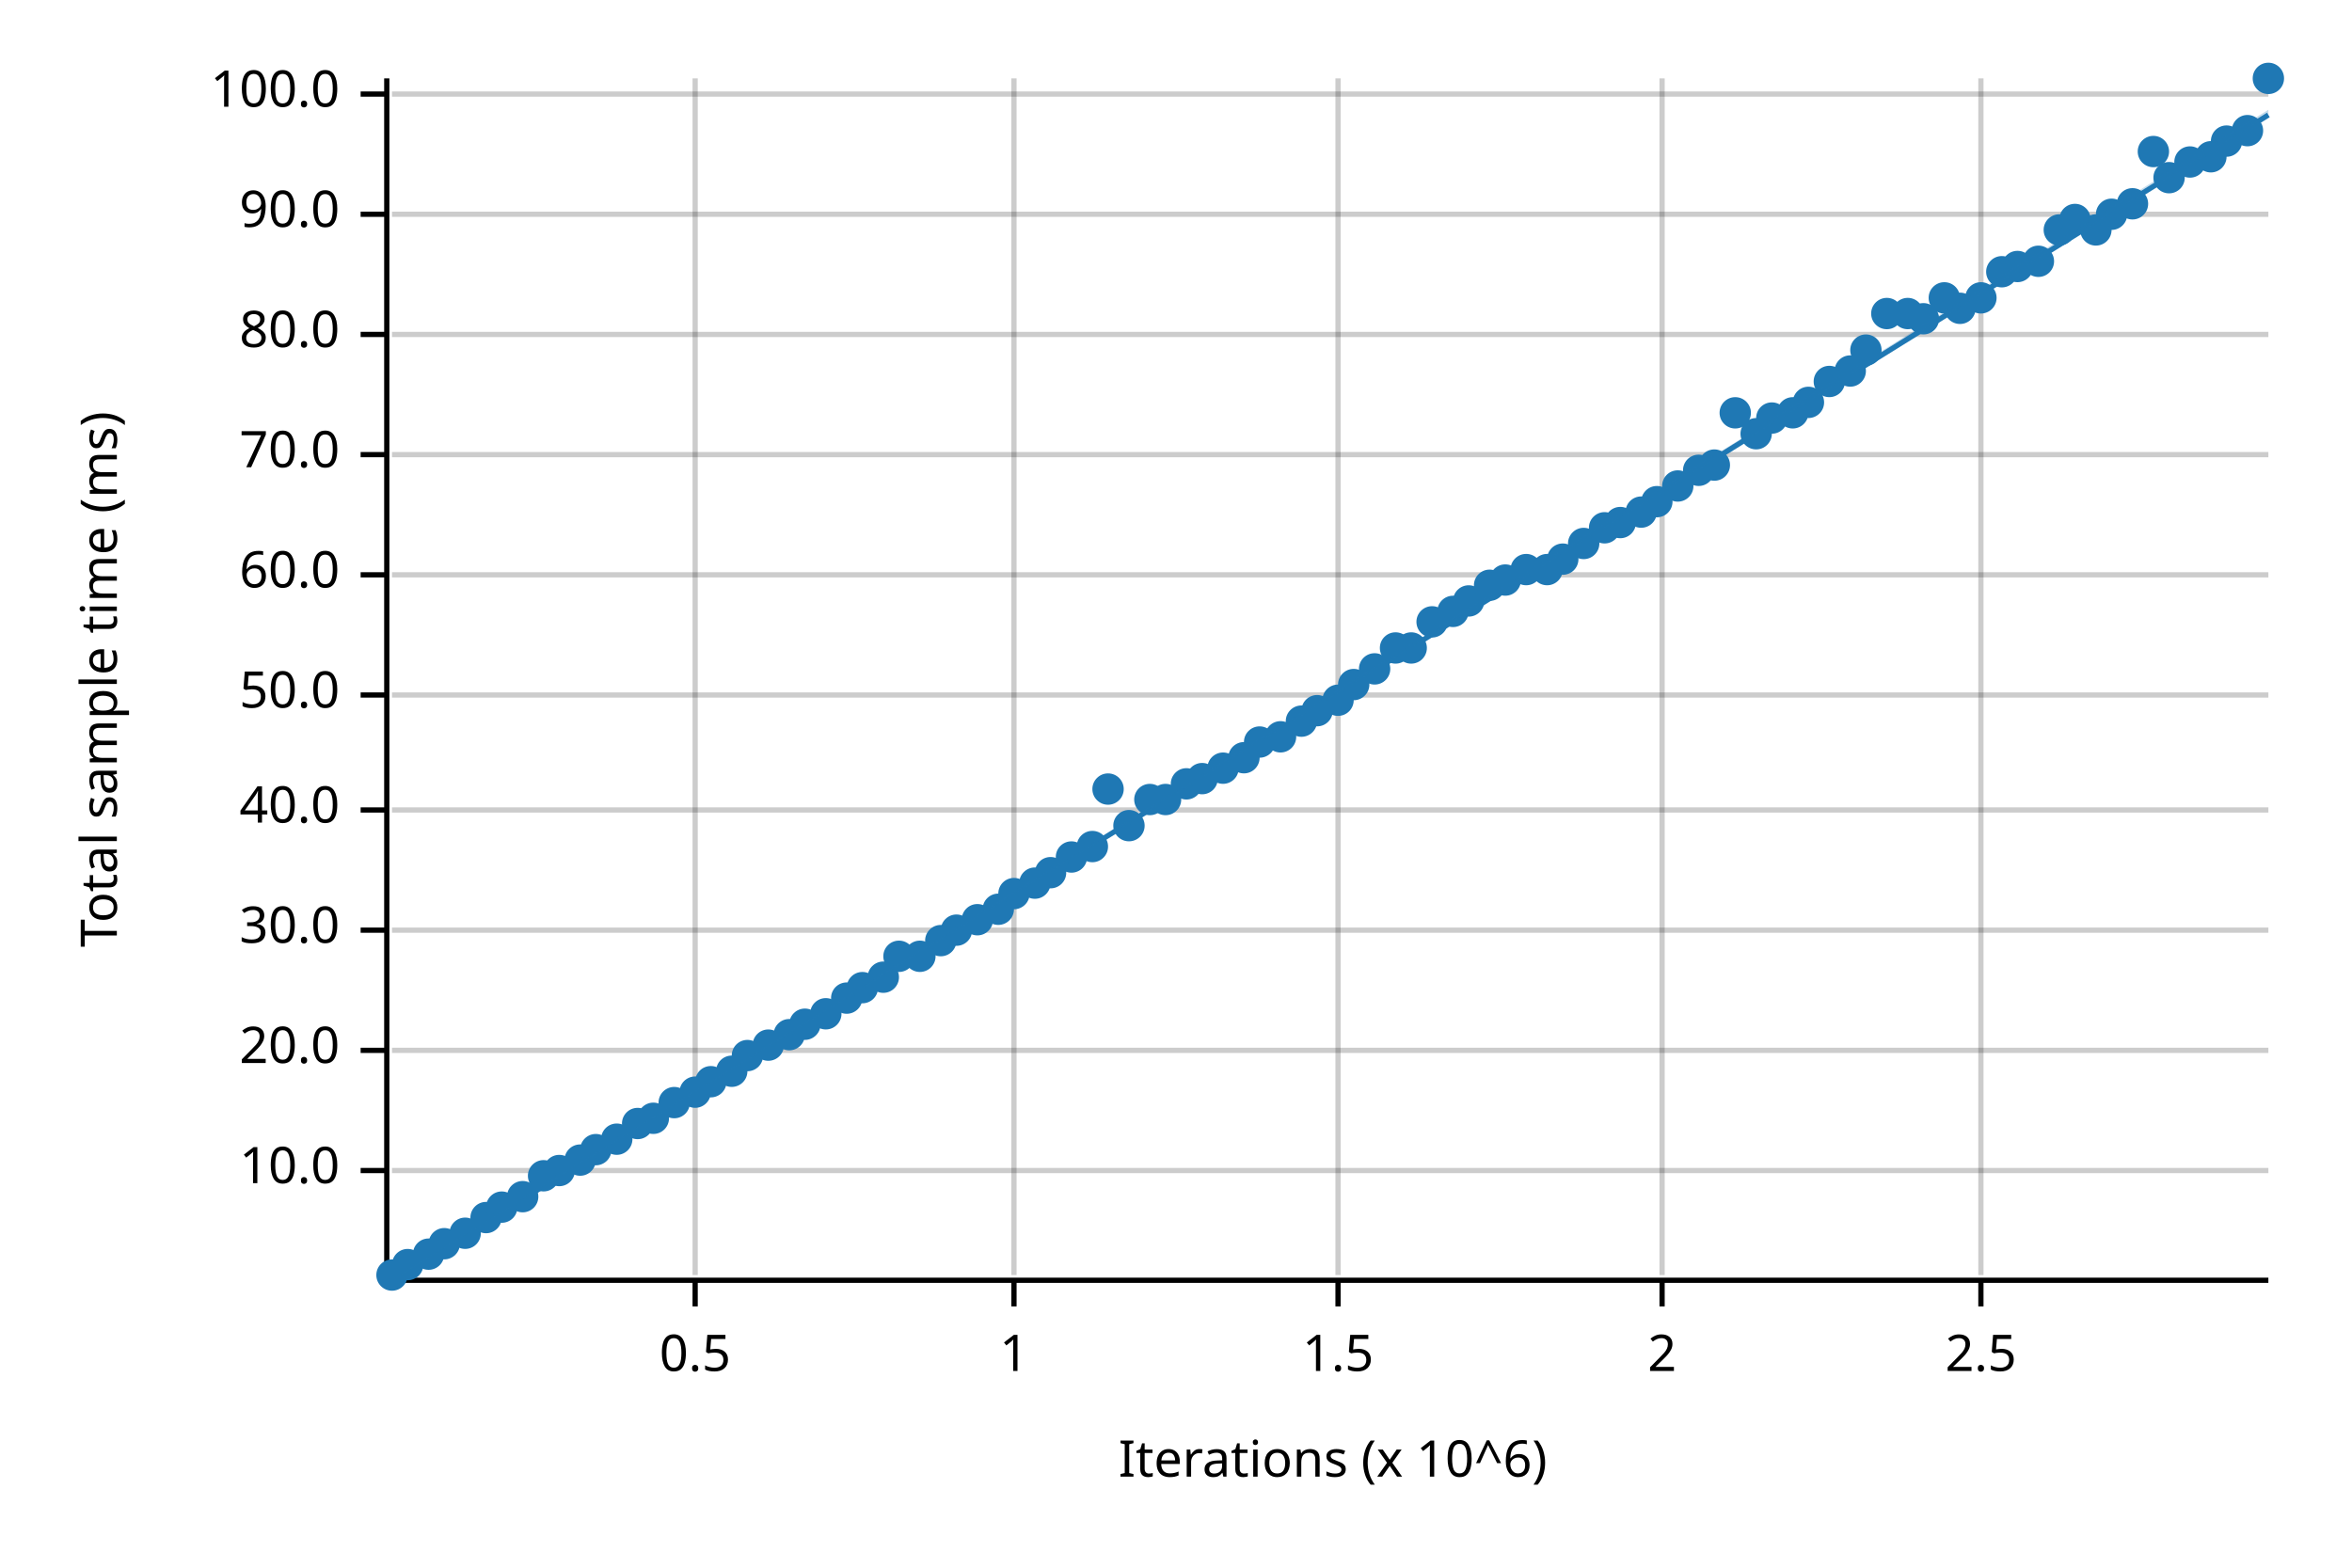
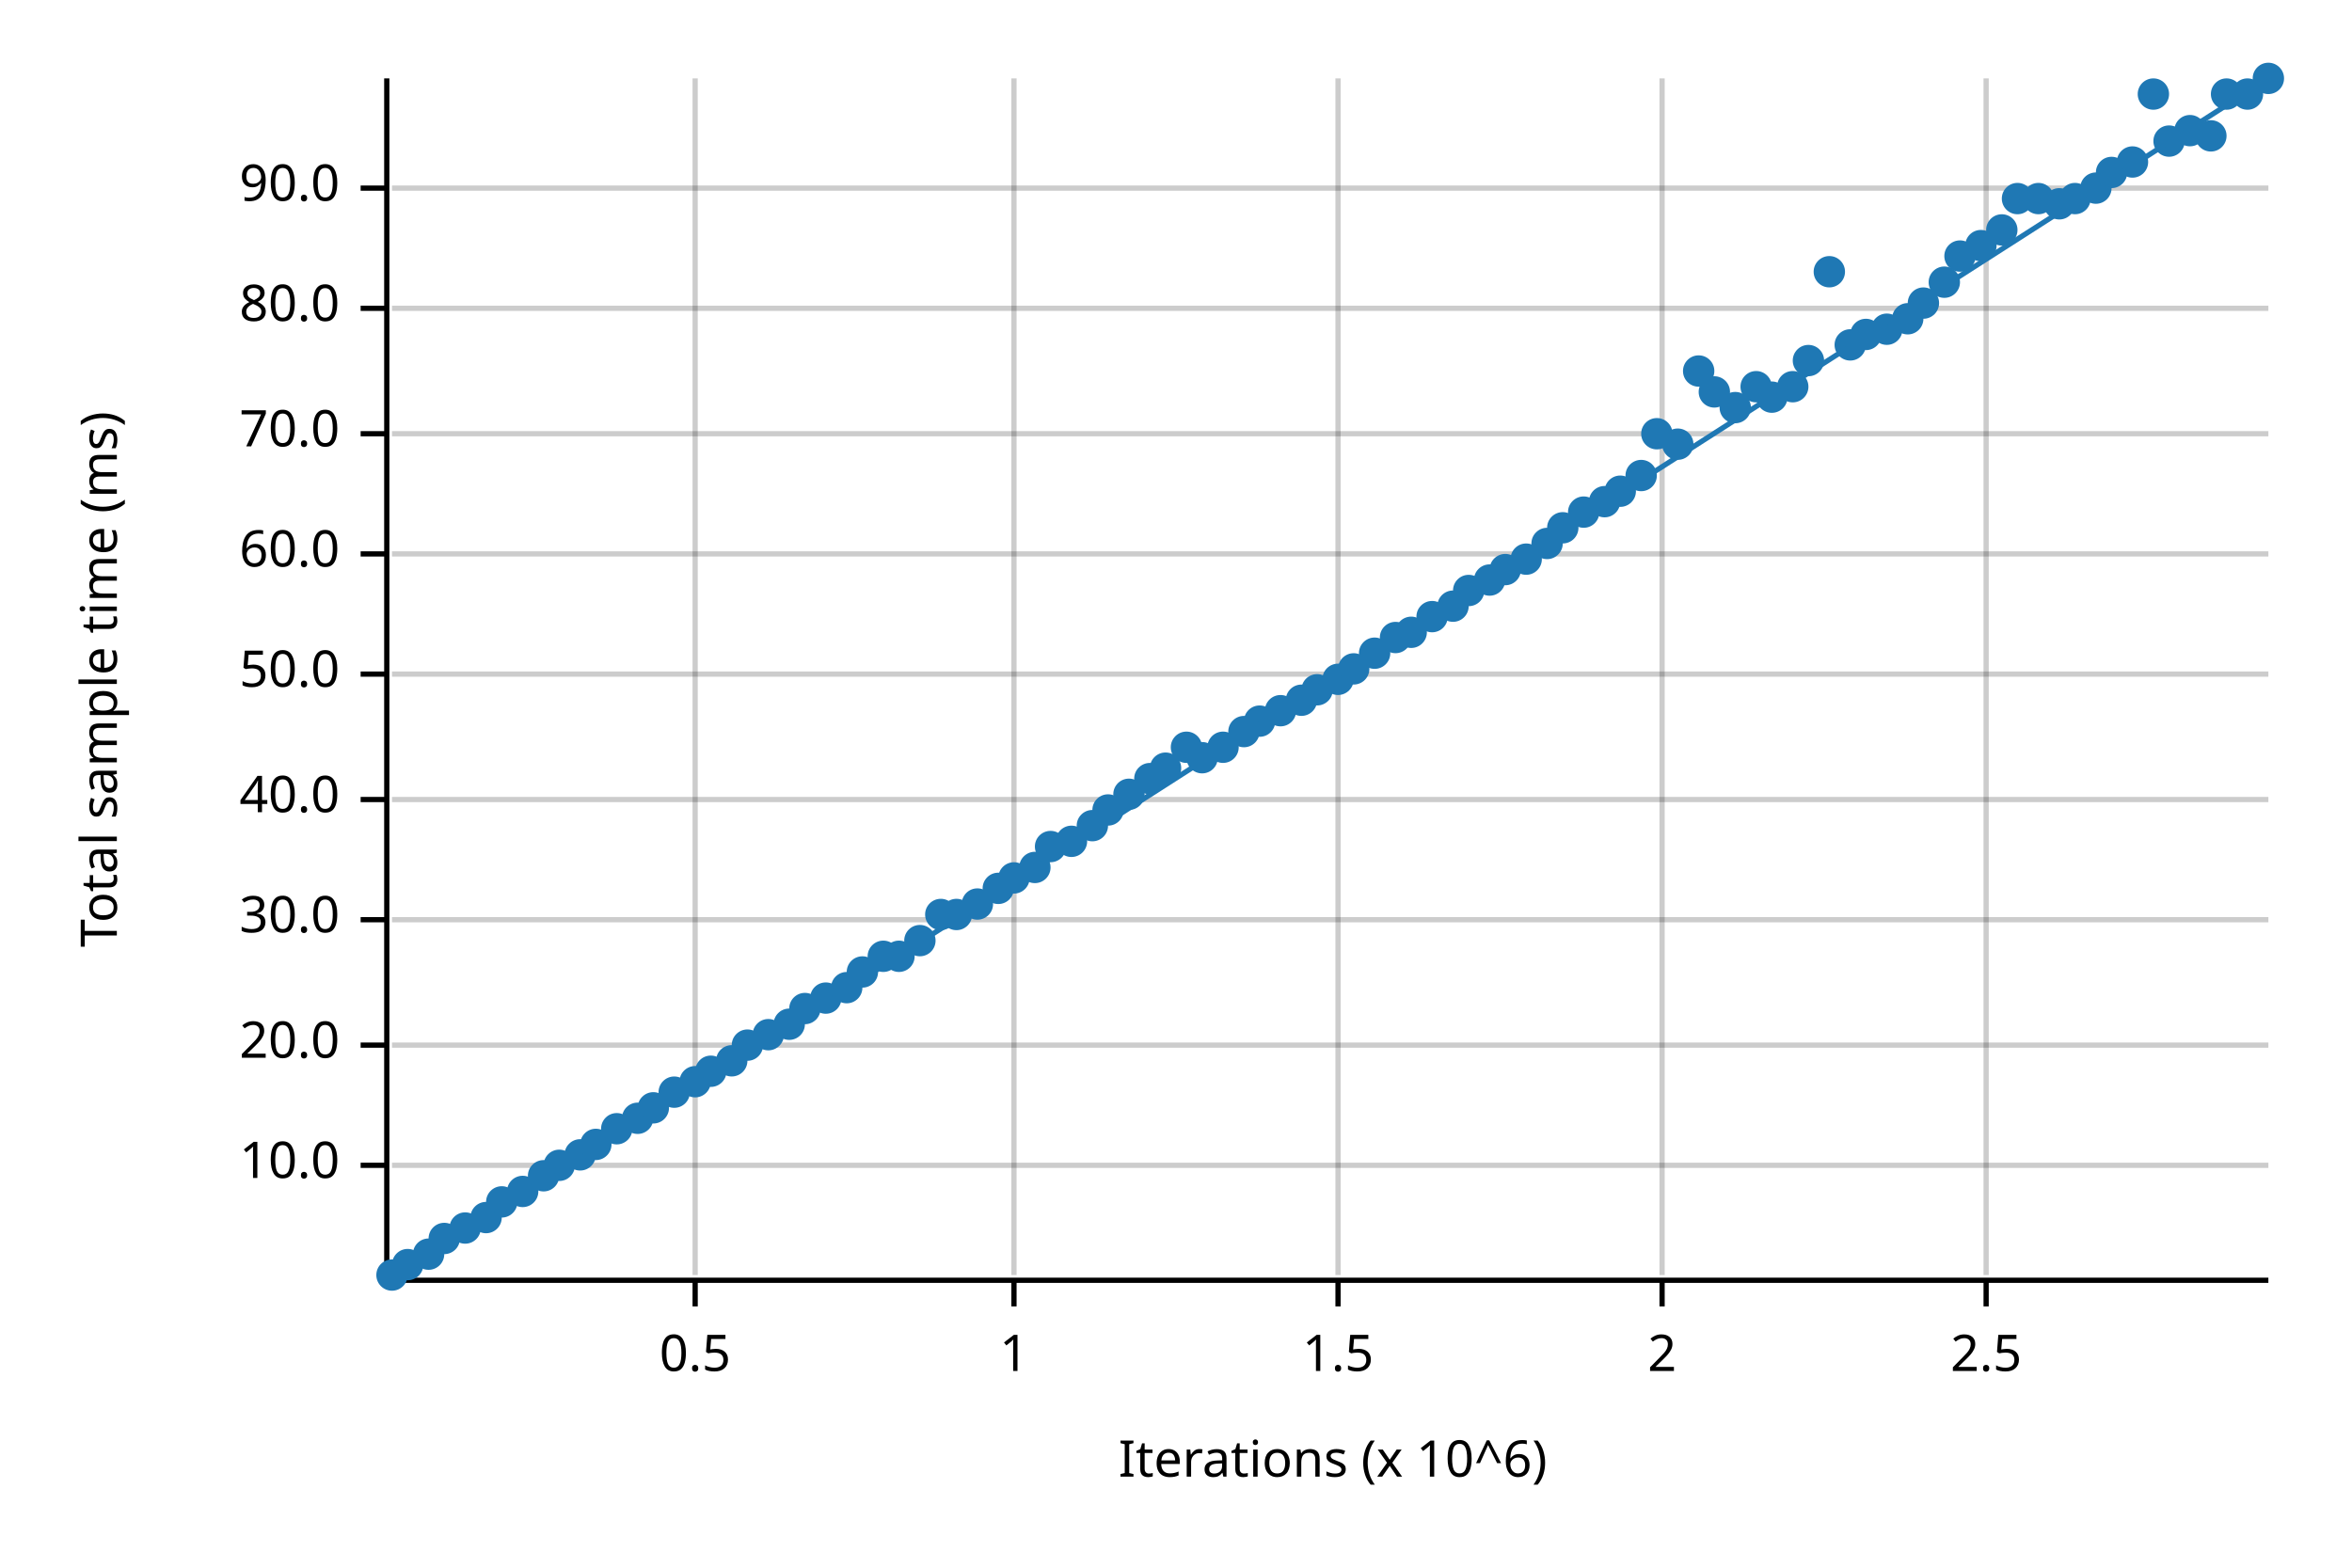
<svg xmlns="http://www.w3.org/2000/svg" width="450" height="300" viewBox="0 0 450 300">
  <text x="15" y="130" dy="0.76em" text-anchor="middle" font-family="sans-serif" font-size="9.677" opacity="1" fill="#000000" transform="rotate(270, 15, 130)">
Total sample time (ms)
</text>
  <text x="255" y="285" dy="-0.5ex" text-anchor="middle" font-family="sans-serif" font-size="9.677" opacity="1" fill="#000000">
Iterations (x 10^6)
</text>
  <line opacity="0.2" stroke="#000000" stroke-width="1" x1="133" y1="244" x2="133" y2="15" />
  <line opacity="0.2" stroke="#000000" stroke-width="1" x1="194" y1="244" x2="194" y2="15" />
  <line opacity="0.2" stroke="#000000" stroke-width="1" x1="256" y1="244" x2="256" y2="15" />
  <line opacity="0.2" stroke="#000000" stroke-width="1" x1="318" y1="244" x2="318" y2="15" />
-   <line opacity="0.2" stroke="#000000" stroke-width="1" x1="379" y1="244" x2="379" y2="15" />
-   <line opacity="0.2" stroke="#000000" stroke-width="1" x1="75" y1="224" x2="434" y2="224" />
-   <line opacity="0.2" stroke="#000000" stroke-width="1" x1="75" y1="201" x2="434" y2="201" />
-   <line opacity="0.2" stroke="#000000" stroke-width="1" x1="75" y1="178" x2="434" y2="178" />
-   <line opacity="0.2" stroke="#000000" stroke-width="1" x1="75" y1="155" x2="434" y2="155" />
-   <line opacity="0.2" stroke="#000000" stroke-width="1" x1="75" y1="133" x2="434" y2="133" />
-   <line opacity="0.2" stroke="#000000" stroke-width="1" x1="75" y1="110" x2="434" y2="110" />
-   <line opacity="0.2" stroke="#000000" stroke-width="1" x1="75" y1="87" x2="434" y2="87" />
-   <line opacity="0.2" stroke="#000000" stroke-width="1" x1="75" y1="64" x2="434" y2="64" />
-   <line opacity="0.2" stroke="#000000" stroke-width="1" x1="75" y1="41" x2="434" y2="41" />
-   <line opacity="0.2" stroke="#000000" stroke-width="1" x1="75" y1="18" x2="434" y2="18" />
+   <line opacity="0.2" stroke="#000000" stroke-width="1" x1="380" y1="244" x2="380" y2="15" />
+   <line opacity="0.2" stroke="#000000" stroke-width="1" x1="75" y1="223" x2="434" y2="223" />
+   <line opacity="0.2" stroke="#000000" stroke-width="1" x1="75" y1="200" x2="434" y2="200" />
+   <line opacity="0.2" stroke="#000000" stroke-width="1" x1="75" y1="176" x2="434" y2="176" />
+   <line opacity="0.2" stroke="#000000" stroke-width="1" x1="75" y1="153" x2="434" y2="153" />
+   <line opacity="0.2" stroke="#000000" stroke-width="1" x1="75" y1="129" x2="434" y2="129" />
+   <line opacity="0.2" stroke="#000000" stroke-width="1" x1="75" y1="106" x2="434" y2="106" />
+   <line opacity="0.2" stroke="#000000" stroke-width="1" x1="75" y1="83" x2="434" y2="83" />
+   <line opacity="0.2" stroke="#000000" stroke-width="1" x1="75" y1="59" x2="434" y2="59" />
+   <line opacity="0.2" stroke="#000000" stroke-width="1" x1="75" y1="36" x2="434" y2="36" />
  <polyline fill="none" opacity="1" stroke="#000000" stroke-width="1" points="74,15 74,244 " />
-   <text x="65" y="224" dy="0.5ex" text-anchor="end" font-family="sans-serif" font-size="9.677" opacity="1" fill="#000000">
+   <text x="65" y="223" dy="0.5ex" text-anchor="end" font-family="sans-serif" font-size="9.677" opacity="1" fill="#000000">
10.0
</text>
-   <polyline fill="none" opacity="1" stroke="#000000" stroke-width="1" points="69,224 74,224 " />
-   <text x="65" y="201" dy="0.5ex" text-anchor="end" font-family="sans-serif" font-size="9.677" opacity="1" fill="#000000">
+   <polyline fill="none" opacity="1" stroke="#000000" stroke-width="1" points="69,223 74,223 " />
+   <text x="65" y="200" dy="0.5ex" text-anchor="end" font-family="sans-serif" font-size="9.677" opacity="1" fill="#000000">
20.0
</text>
-   <polyline fill="none" opacity="1" stroke="#000000" stroke-width="1" points="69,201 74,201 " />
-   <text x="65" y="178" dy="0.5ex" text-anchor="end" font-family="sans-serif" font-size="9.677" opacity="1" fill="#000000">
+   <polyline fill="none" opacity="1" stroke="#000000" stroke-width="1" points="69,200 74,200 " />
+   <text x="65" y="176" dy="0.5ex" text-anchor="end" font-family="sans-serif" font-size="9.677" opacity="1" fill="#000000">
30.0
</text>
-   <polyline fill="none" opacity="1" stroke="#000000" stroke-width="1" points="69,178 74,178 " />
-   <text x="65" y="155" dy="0.5ex" text-anchor="end" font-family="sans-serif" font-size="9.677" opacity="1" fill="#000000">
+   <polyline fill="none" opacity="1" stroke="#000000" stroke-width="1" points="69,176 74,176 " />
+   <text x="65" y="153" dy="0.5ex" text-anchor="end" font-family="sans-serif" font-size="9.677" opacity="1" fill="#000000">
40.0
</text>
-   <polyline fill="none" opacity="1" stroke="#000000" stroke-width="1" points="69,155 74,155 " />
-   <text x="65" y="133" dy="0.5ex" text-anchor="end" font-family="sans-serif" font-size="9.677" opacity="1" fill="#000000">
+   <polyline fill="none" opacity="1" stroke="#000000" stroke-width="1" points="69,153 74,153 " />
+   <text x="65" y="129" dy="0.5ex" text-anchor="end" font-family="sans-serif" font-size="9.677" opacity="1" fill="#000000">
50.0
</text>
-   <polyline fill="none" opacity="1" stroke="#000000" stroke-width="1" points="69,133 74,133 " />
-   <text x="65" y="110" dy="0.5ex" text-anchor="end" font-family="sans-serif" font-size="9.677" opacity="1" fill="#000000">
+   <polyline fill="none" opacity="1" stroke="#000000" stroke-width="1" points="69,129 74,129 " />
+   <text x="65" y="106" dy="0.5ex" text-anchor="end" font-family="sans-serif" font-size="9.677" opacity="1" fill="#000000">
60.0
</text>
-   <polyline fill="none" opacity="1" stroke="#000000" stroke-width="1" points="69,110 74,110 " />
-   <text x="65" y="87" dy="0.5ex" text-anchor="end" font-family="sans-serif" font-size="9.677" opacity="1" fill="#000000">
+   <polyline fill="none" opacity="1" stroke="#000000" stroke-width="1" points="69,106 74,106 " />
+   <text x="65" y="83" dy="0.5ex" text-anchor="end" font-family="sans-serif" font-size="9.677" opacity="1" fill="#000000">
70.0
</text>
-   <polyline fill="none" opacity="1" stroke="#000000" stroke-width="1" points="69,87 74,87 " />
-   <text x="65" y="64" dy="0.5ex" text-anchor="end" font-family="sans-serif" font-size="9.677" opacity="1" fill="#000000">
+   <polyline fill="none" opacity="1" stroke="#000000" stroke-width="1" points="69,83 74,83 " />
+   <text x="65" y="59" dy="0.5ex" text-anchor="end" font-family="sans-serif" font-size="9.677" opacity="1" fill="#000000">
80.0
</text>
-   <polyline fill="none" opacity="1" stroke="#000000" stroke-width="1" points="69,64 74,64 " />
-   <text x="65" y="41" dy="0.5ex" text-anchor="end" font-family="sans-serif" font-size="9.677" opacity="1" fill="#000000">
+   <polyline fill="none" opacity="1" stroke="#000000" stroke-width="1" points="69,59 74,59 " />
+   <text x="65" y="36" dy="0.5ex" text-anchor="end" font-family="sans-serif" font-size="9.677" opacity="1" fill="#000000">
90.0
</text>
-   <polyline fill="none" opacity="1" stroke="#000000" stroke-width="1" points="69,41 74,41 " />
-   <text x="65" y="18" dy="0.5ex" text-anchor="end" font-family="sans-serif" font-size="9.677" opacity="1" fill="#000000">
- 100.0
- </text>
-   <polyline fill="none" opacity="1" stroke="#000000" stroke-width="1" points="69,18 74,18 " />
+   <polyline fill="none" opacity="1" stroke="#000000" stroke-width="1" points="69,36 74,36 " />
  <polyline fill="none" opacity="1" stroke="#000000" stroke-width="1" points="75,245 434,245 " />
  <text x="133" y="255" dy="0.76em" text-anchor="middle" font-family="sans-serif" font-size="9.677" opacity="1" fill="#000000">
0.5
</text>
  <polyline fill="none" opacity="1" stroke="#000000" stroke-width="1" points="133,245 133,250 " />
  <text x="194" y="255" dy="0.76em" text-anchor="middle" font-family="sans-serif" font-size="9.677" opacity="1" fill="#000000">
1
</text>
  <polyline fill="none" opacity="1" stroke="#000000" stroke-width="1" points="194,245 194,250 " />
  <text x="256" y="255" dy="0.76em" text-anchor="middle" font-family="sans-serif" font-size="9.677" opacity="1" fill="#000000">
1.5
</text>
  <polyline fill="none" opacity="1" stroke="#000000" stroke-width="1" points="256,245 256,250 " />
  <text x="318" y="255" dy="0.76em" text-anchor="middle" font-family="sans-serif" font-size="9.677" opacity="1" fill="#000000">
2
</text>
  <polyline fill="none" opacity="1" stroke="#000000" stroke-width="1" points="318,245 318,250 " />
-   <text x="379" y="255" dy="0.76em" text-anchor="middle" font-family="sans-serif" font-size="9.677" opacity="1" fill="#000000">
+   <text x="380" y="255" dy="0.76em" text-anchor="middle" font-family="sans-serif" font-size="9.677" opacity="1" fill="#000000">
2.5
</text>
-   <polyline fill="none" opacity="1" stroke="#000000" stroke-width="1" points="379,245 379,250 " />
+   <polyline fill="none" opacity="1" stroke="#000000" stroke-width="1" points="380,245 380,250 " />
  <circle cx="75" cy="244" r="3" opacity="1" fill="#1F78B4" stroke="none" stroke-width="1" />
  <circle cx="78" cy="242" r="3" opacity="1" fill="#1F78B4" stroke="none" stroke-width="1" />
  <circle cx="82" cy="240" r="3" opacity="1" fill="#1F78B4" stroke="none" stroke-width="1" />
-   <circle cx="85" cy="238" r="3" opacity="1" fill="#1F78B4" stroke="none" stroke-width="1" />
-   <circle cx="89" cy="236" r="3" opacity="1" fill="#1F78B4" stroke="none" stroke-width="1" />
+   <circle cx="85" cy="237" r="3" opacity="1" fill="#1F78B4" stroke="none" stroke-width="1" />
+   <circle cx="89" cy="235" r="3" opacity="1" fill="#1F78B4" stroke="none" stroke-width="1" />
  <circle cx="93" cy="233" r="3" opacity="1" fill="#1F78B4" stroke="none" stroke-width="1" />
-   <circle cx="96" cy="231" r="3" opacity="1" fill="#1F78B4" stroke="none" stroke-width="1" />
-   <circle cx="100" cy="229" r="3" opacity="1" fill="#1F78B4" stroke="none" stroke-width="1" />
+   <circle cx="96" cy="230" r="3" opacity="1" fill="#1F78B4" stroke="none" stroke-width="1" />
+   <circle cx="100" cy="228" r="3" opacity="1" fill="#1F78B4" stroke="none" stroke-width="1" />
  <circle cx="104" cy="225" r="3" opacity="1" fill="#1F78B4" stroke="none" stroke-width="1" />
-   <circle cx="107" cy="224" r="3" opacity="1" fill="#1F78B4" stroke="none" stroke-width="1" />
-   <circle cx="111" cy="222" r="3" opacity="1" fill="#1F78B4" stroke="none" stroke-width="1" />
-   <circle cx="114" cy="220" r="3" opacity="1" fill="#1F78B4" stroke="none" stroke-width="1" />
-   <circle cx="118" cy="218" r="3" opacity="1" fill="#1F78B4" stroke="none" stroke-width="1" />
-   <circle cx="122" cy="215" r="3" opacity="1" fill="#1F78B4" stroke="none" stroke-width="1" />
-   <circle cx="125" cy="214" r="3" opacity="1" fill="#1F78B4" stroke="none" stroke-width="1" />
-   <circle cx="129" cy="211" r="3" opacity="1" fill="#1F78B4" stroke="none" stroke-width="1" />
-   <circle cx="133" cy="209" r="3" opacity="1" fill="#1F78B4" stroke="none" stroke-width="1" />
-   <circle cx="136" cy="207" r="3" opacity="1" fill="#1F78B4" stroke="none" stroke-width="1" />
-   <circle cx="140" cy="205" r="3" opacity="1" fill="#1F78B4" stroke="none" stroke-width="1" />
-   <circle cx="143" cy="202" r="3" opacity="1" fill="#1F78B4" stroke="none" stroke-width="1" />
-   <circle cx="147" cy="200" r="3" opacity="1" fill="#1F78B4" stroke="none" stroke-width="1" />
-   <circle cx="151" cy="198" r="3" opacity="1" fill="#1F78B4" stroke="none" stroke-width="1" />
-   <circle cx="154" cy="196" r="3" opacity="1" fill="#1F78B4" stroke="none" stroke-width="1" />
-   <circle cx="158" cy="194" r="3" opacity="1" fill="#1F78B4" stroke="none" stroke-width="1" />
-   <circle cx="162" cy="191" r="3" opacity="1" fill="#1F78B4" stroke="none" stroke-width="1" />
-   <circle cx="165" cy="189" r="3" opacity="1" fill="#1F78B4" stroke="none" stroke-width="1" />
-   <circle cx="169" cy="187" r="3" opacity="1" fill="#1F78B4" stroke="none" stroke-width="1" />
+   <circle cx="107" cy="223" r="3" opacity="1" fill="#1F78B4" stroke="none" stroke-width="1" />
+   <circle cx="111" cy="221" r="3" opacity="1" fill="#1F78B4" stroke="none" stroke-width="1" />
+   <circle cx="114" cy="219" r="3" opacity="1" fill="#1F78B4" stroke="none" stroke-width="1" />
+   <circle cx="118" cy="216" r="3" opacity="1" fill="#1F78B4" stroke="none" stroke-width="1" />
+   <circle cx="122" cy="214" r="3" opacity="1" fill="#1F78B4" stroke="none" stroke-width="1" />
+   <circle cx="125" cy="212" r="3" opacity="1" fill="#1F78B4" stroke="none" stroke-width="1" />
+   <circle cx="129" cy="209" r="3" opacity="1" fill="#1F78B4" stroke="none" stroke-width="1" />
+   <circle cx="133" cy="207" r="3" opacity="1" fill="#1F78B4" stroke="none" stroke-width="1" />
+   <circle cx="136" cy="205" r="3" opacity="1" fill="#1F78B4" stroke="none" stroke-width="1" />
+   <circle cx="140" cy="203" r="3" opacity="1" fill="#1F78B4" stroke="none" stroke-width="1" />
+   <circle cx="143" cy="200" r="3" opacity="1" fill="#1F78B4" stroke="none" stroke-width="1" />
+   <circle cx="147" cy="198" r="3" opacity="1" fill="#1F78B4" stroke="none" stroke-width="1" />
+   <circle cx="151" cy="196" r="3" opacity="1" fill="#1F78B4" stroke="none" stroke-width="1" />
+   <circle cx="154" cy="193" r="3" opacity="1" fill="#1F78B4" stroke="none" stroke-width="1" />
+   <circle cx="158" cy="191" r="3" opacity="1" fill="#1F78B4" stroke="none" stroke-width="1" />
+   <circle cx="162" cy="189" r="3" opacity="1" fill="#1F78B4" stroke="none" stroke-width="1" />
+   <circle cx="165" cy="186" r="3" opacity="1" fill="#1F78B4" stroke="none" stroke-width="1" />
+   <circle cx="169" cy="183" r="3" opacity="1" fill="#1F78B4" stroke="none" stroke-width="1" />
  <circle cx="172" cy="183" r="3" opacity="1" fill="#1F78B4" stroke="none" stroke-width="1" />
-   <circle cx="176" cy="183" r="3" opacity="1" fill="#1F78B4" stroke="none" stroke-width="1" />
-   <circle cx="180" cy="180" r="3" opacity="1" fill="#1F78B4" stroke="none" stroke-width="1" />
-   <circle cx="183" cy="178" r="3" opacity="1" fill="#1F78B4" stroke="none" stroke-width="1" />
-   <circle cx="187" cy="176" r="3" opacity="1" fill="#1F78B4" stroke="none" stroke-width="1" />
-   <circle cx="191" cy="174" r="3" opacity="1" fill="#1F78B4" stroke="none" stroke-width="1" />
-   <circle cx="194" cy="171" r="3" opacity="1" fill="#1F78B4" stroke="none" stroke-width="1" />
-   <circle cx="198" cy="169" r="3" opacity="1" fill="#1F78B4" stroke="none" stroke-width="1" />
-   <circle cx="201" cy="167" r="3" opacity="1" fill="#1F78B4" stroke="none" stroke-width="1" />
-   <circle cx="205" cy="164" r="3" opacity="1" fill="#1F78B4" stroke="none" stroke-width="1" />
-   <circle cx="209" cy="162" r="3" opacity="1" fill="#1F78B4" stroke="none" stroke-width="1" />
-   <circle cx="212" cy="151" r="3" opacity="1" fill="#1F78B4" stroke="none" stroke-width="1" />
-   <circle cx="216" cy="158" r="3" opacity="1" fill="#1F78B4" stroke="none" stroke-width="1" />
-   <circle cx="220" cy="153" r="3" opacity="1" fill="#1F78B4" stroke="none" stroke-width="1" />
-   <circle cx="223" cy="153" r="3" opacity="1" fill="#1F78B4" stroke="none" stroke-width="1" />
-   <circle cx="227" cy="150" r="3" opacity="1" fill="#1F78B4" stroke="none" stroke-width="1" />
-   <circle cx="230" cy="149" r="3" opacity="1" fill="#1F78B4" stroke="none" stroke-width="1" />
-   <circle cx="234" cy="147" r="3" opacity="1" fill="#1F78B4" stroke="none" stroke-width="1" />
-   <circle cx="238" cy="145" r="3" opacity="1" fill="#1F78B4" stroke="none" stroke-width="1" />
-   <circle cx="241" cy="142" r="3" opacity="1" fill="#1F78B4" stroke="none" stroke-width="1" />
-   <circle cx="245" cy="141" r="3" opacity="1" fill="#1F78B4" stroke="none" stroke-width="1" />
-   <circle cx="249" cy="138" r="3" opacity="1" fill="#1F78B4" stroke="none" stroke-width="1" />
-   <circle cx="252" cy="136" r="3" opacity="1" fill="#1F78B4" stroke="none" stroke-width="1" />
-   <circle cx="256" cy="134" r="3" opacity="1" fill="#1F78B4" stroke="none" stroke-width="1" />
-   <circle cx="259" cy="131" r="3" opacity="1" fill="#1F78B4" stroke="none" stroke-width="1" />
-   <circle cx="263" cy="128" r="3" opacity="1" fill="#1F78B4" stroke="none" stroke-width="1" />
-   <circle cx="267" cy="124" r="3" opacity="1" fill="#1F78B4" stroke="none" stroke-width="1" />
-   <circle cx="270" cy="124" r="3" opacity="1" fill="#1F78B4" stroke="none" stroke-width="1" />
-   <circle cx="274" cy="119" r="3" opacity="1" fill="#1F78B4" stroke="none" stroke-width="1" />
-   <circle cx="278" cy="117" r="3" opacity="1" fill="#1F78B4" stroke="none" stroke-width="1" />
-   <circle cx="281" cy="115" r="3" opacity="1" fill="#1F78B4" stroke="none" stroke-width="1" />
-   <circle cx="285" cy="112" r="3" opacity="1" fill="#1F78B4" stroke="none" stroke-width="1" />
-   <circle cx="288" cy="111" r="3" opacity="1" fill="#1F78B4" stroke="none" stroke-width="1" />
-   <circle cx="292" cy="109" r="3" opacity="1" fill="#1F78B4" stroke="none" stroke-width="1" />
-   <circle cx="296" cy="109" r="3" opacity="1" fill="#1F78B4" stroke="none" stroke-width="1" />
-   <circle cx="299" cy="107" r="3" opacity="1" fill="#1F78B4" stroke="none" stroke-width="1" />
-   <circle cx="303" cy="104" r="3" opacity="1" fill="#1F78B4" stroke="none" stroke-width="1" />
-   <circle cx="307" cy="101" r="3" opacity="1" fill="#1F78B4" stroke="none" stroke-width="1" />
-   <circle cx="310" cy="100" r="3" opacity="1" fill="#1F78B4" stroke="none" stroke-width="1" />
-   <circle cx="314" cy="98" r="3" opacity="1" fill="#1F78B4" stroke="none" stroke-width="1" />
-   <circle cx="317" cy="96" r="3" opacity="1" fill="#1F78B4" stroke="none" stroke-width="1" />
-   <circle cx="321" cy="93" r="3" opacity="1" fill="#1F78B4" stroke="none" stroke-width="1" />
-   <circle cx="325" cy="90" r="3" opacity="1" fill="#1F78B4" stroke="none" stroke-width="1" />
-   <circle cx="328" cy="89" r="3" opacity="1" fill="#1F78B4" stroke="none" stroke-width="1" />
-   <circle cx="332" cy="79" r="3" opacity="1" fill="#1F78B4" stroke="none" stroke-width="1" />
-   <circle cx="336" cy="83" r="3" opacity="1" fill="#1F78B4" stroke="none" stroke-width="1" />
-   <circle cx="339" cy="80" r="3" opacity="1" fill="#1F78B4" stroke="none" stroke-width="1" />
-   <circle cx="343" cy="79" r="3" opacity="1" fill="#1F78B4" stroke="none" stroke-width="1" />
-   <circle cx="346" cy="77" r="3" opacity="1" fill="#1F78B4" stroke="none" stroke-width="1" />
-   <circle cx="350" cy="73" r="3" opacity="1" fill="#1F78B4" stroke="none" stroke-width="1" />
-   <circle cx="354" cy="71" r="3" opacity="1" fill="#1F78B4" stroke="none" stroke-width="1" />
-   <circle cx="357" cy="67" r="3" opacity="1" fill="#1F78B4" stroke="none" stroke-width="1" />
-   <circle cx="361" cy="60" r="3" opacity="1" fill="#1F78B4" stroke="none" stroke-width="1" />
-   <circle cx="365" cy="60" r="3" opacity="1" fill="#1F78B4" stroke="none" stroke-width="1" />
-   <circle cx="368" cy="61" r="3" opacity="1" fill="#1F78B4" stroke="none" stroke-width="1" />
-   <circle cx="372" cy="57" r="3" opacity="1" fill="#1F78B4" stroke="none" stroke-width="1" />
-   <circle cx="375" cy="59" r="3" opacity="1" fill="#1F78B4" stroke="none" stroke-width="1" />
-   <circle cx="379" cy="57" r="3" opacity="1" fill="#1F78B4" stroke="none" stroke-width="1" />
-   <circle cx="383" cy="52" r="3" opacity="1" fill="#1F78B4" stroke="none" stroke-width="1" />
-   <circle cx="386" cy="51" r="3" opacity="1" fill="#1F78B4" stroke="none" stroke-width="1" />
-   <circle cx="390" cy="50" r="3" opacity="1" fill="#1F78B4" stroke="none" stroke-width="1" />
-   <circle cx="394" cy="44" r="3" opacity="1" fill="#1F78B4" stroke="none" stroke-width="1" />
-   <circle cx="397" cy="42" r="3" opacity="1" fill="#1F78B4" stroke="none" stroke-width="1" />
-   <circle cx="401" cy="44" r="3" opacity="1" fill="#1F78B4" stroke="none" stroke-width="1" />
-   <circle cx="404" cy="41" r="3" opacity="1" fill="#1F78B4" stroke="none" stroke-width="1" />
-   <circle cx="408" cy="39" r="3" opacity="1" fill="#1F78B4" stroke="none" stroke-width="1" />
-   <circle cx="412" cy="29" r="3" opacity="1" fill="#1F78B4" stroke="none" stroke-width="1" />
-   <circle cx="415" cy="34" r="3" opacity="1" fill="#1F78B4" stroke="none" stroke-width="1" />
-   <circle cx="419" cy="31" r="3" opacity="1" fill="#1F78B4" stroke="none" stroke-width="1" />
-   <circle cx="423" cy="30" r="3" opacity="1" fill="#1F78B4" stroke="none" stroke-width="1" />
-   <circle cx="426" cy="27" r="3" opacity="1" fill="#1F78B4" stroke="none" stroke-width="1" />
-   <circle cx="430" cy="25" r="3" opacity="1" fill="#1F78B4" stroke="none" stroke-width="1" />
+   <circle cx="176" cy="180" r="3" opacity="1" fill="#1F78B4" stroke="none" stroke-width="1" />
+   <circle cx="180" cy="175" r="3" opacity="1" fill="#1F78B4" stroke="none" stroke-width="1" />
+   <circle cx="183" cy="175" r="3" opacity="1" fill="#1F78B4" stroke="none" stroke-width="1" />
+   <circle cx="187" cy="173" r="3" opacity="1" fill="#1F78B4" stroke="none" stroke-width="1" />
+   <circle cx="191" cy="170" r="3" opacity="1" fill="#1F78B4" stroke="none" stroke-width="1" />
+   <circle cx="194" cy="168" r="3" opacity="1" fill="#1F78B4" stroke="none" stroke-width="1" />
+   <circle cx="198" cy="166" r="3" opacity="1" fill="#1F78B4" stroke="none" stroke-width="1" />
+   <circle cx="201" cy="162" r="3" opacity="1" fill="#1F78B4" stroke="none" stroke-width="1" />
+   <circle cx="205" cy="161" r="3" opacity="1" fill="#1F78B4" stroke="none" stroke-width="1" />
+   <circle cx="209" cy="158" r="3" opacity="1" fill="#1F78B4" stroke="none" stroke-width="1" />
+   <circle cx="212" cy="155" r="3" opacity="1" fill="#1F78B4" stroke="none" stroke-width="1" />
+   <circle cx="216" cy="152" r="3" opacity="1" fill="#1F78B4" stroke="none" stroke-width="1" />
+   <circle cx="220" cy="149" r="3" opacity="1" fill="#1F78B4" stroke="none" stroke-width="1" />
+   <circle cx="223" cy="147" r="3" opacity="1" fill="#1F78B4" stroke="none" stroke-width="1" />
+   <circle cx="227" cy="143" r="3" opacity="1" fill="#1F78B4" stroke="none" stroke-width="1" />
+   <circle cx="230" cy="145" r="3" opacity="1" fill="#1F78B4" stroke="none" stroke-width="1" />
+   <circle cx="234" cy="143" r="3" opacity="1" fill="#1F78B4" stroke="none" stroke-width="1" />
+   <circle cx="238" cy="140" r="3" opacity="1" fill="#1F78B4" stroke="none" stroke-width="1" />
+   <circle cx="241" cy="138" r="3" opacity="1" fill="#1F78B4" stroke="none" stroke-width="1" />
+   <circle cx="245" cy="136" r="3" opacity="1" fill="#1F78B4" stroke="none" stroke-width="1" />
+   <circle cx="249" cy="134" r="3" opacity="1" fill="#1F78B4" stroke="none" stroke-width="1" />
+   <circle cx="252" cy="132" r="3" opacity="1" fill="#1F78B4" stroke="none" stroke-width="1" />
+   <circle cx="256" cy="130" r="3" opacity="1" fill="#1F78B4" stroke="none" stroke-width="1" />
+   <circle cx="259" cy="128" r="3" opacity="1" fill="#1F78B4" stroke="none" stroke-width="1" />
+   <circle cx="263" cy="125" r="3" opacity="1" fill="#1F78B4" stroke="none" stroke-width="1" />
+   <circle cx="267" cy="122" r="3" opacity="1" fill="#1F78B4" stroke="none" stroke-width="1" />
+   <circle cx="270" cy="121" r="3" opacity="1" fill="#1F78B4" stroke="none" stroke-width="1" />
+   <circle cx="274" cy="118" r="3" opacity="1" fill="#1F78B4" stroke="none" stroke-width="1" />
+   <circle cx="278" cy="116" r="3" opacity="1" fill="#1F78B4" stroke="none" stroke-width="1" />
+   <circle cx="281" cy="113" r="3" opacity="1" fill="#1F78B4" stroke="none" stroke-width="1" />
+   <circle cx="285" cy="111" r="3" opacity="1" fill="#1F78B4" stroke="none" stroke-width="1" />
+   <circle cx="288" cy="109" r="3" opacity="1" fill="#1F78B4" stroke="none" stroke-width="1" />
+   <circle cx="292" cy="107" r="3" opacity="1" fill="#1F78B4" stroke="none" stroke-width="1" />
+   <circle cx="296" cy="104" r="3" opacity="1" fill="#1F78B4" stroke="none" stroke-width="1" />
+   <circle cx="299" cy="101" r="3" opacity="1" fill="#1F78B4" stroke="none" stroke-width="1" />
+   <circle cx="303" cy="98" r="3" opacity="1" fill="#1F78B4" stroke="none" stroke-width="1" />
+   <circle cx="307" cy="96" r="3" opacity="1" fill="#1F78B4" stroke="none" stroke-width="1" />
+   <circle cx="310" cy="94" r="3" opacity="1" fill="#1F78B4" stroke="none" stroke-width="1" />
+   <circle cx="314" cy="91" r="3" opacity="1" fill="#1F78B4" stroke="none" stroke-width="1" />
+   <circle cx="317" cy="83" r="3" opacity="1" fill="#1F78B4" stroke="none" stroke-width="1" />
+   <circle cx="321" cy="85" r="3" opacity="1" fill="#1F78B4" stroke="none" stroke-width="1" />
+   <circle cx="325" cy="71" r="3" opacity="1" fill="#1F78B4" stroke="none" stroke-width="1" />
+   <circle cx="328" cy="75" r="3" opacity="1" fill="#1F78B4" stroke="none" stroke-width="1" />
+   <circle cx="332" cy="78" r="3" opacity="1" fill="#1F78B4" stroke="none" stroke-width="1" />
+   <circle cx="336" cy="74" r="3" opacity="1" fill="#1F78B4" stroke="none" stroke-width="1" />
+   <circle cx="339" cy="76" r="3" opacity="1" fill="#1F78B4" stroke="none" stroke-width="1" />
+   <circle cx="343" cy="74" r="3" opacity="1" fill="#1F78B4" stroke="none" stroke-width="1" />
+   <circle cx="346" cy="69" r="3" opacity="1" fill="#1F78B4" stroke="none" stroke-width="1" />
+   <circle cx="350" cy="52" r="3" opacity="1" fill="#1F78B4" stroke="none" stroke-width="1" />
+   <circle cx="354" cy="66" r="3" opacity="1" fill="#1F78B4" stroke="none" stroke-width="1" />
+   <circle cx="357" cy="64" r="3" opacity="1" fill="#1F78B4" stroke="none" stroke-width="1" />
+   <circle cx="361" cy="63" r="3" opacity="1" fill="#1F78B4" stroke="none" stroke-width="1" />
+   <circle cx="365" cy="61" r="3" opacity="1" fill="#1F78B4" stroke="none" stroke-width="1" />
+   <circle cx="368" cy="58" r="3" opacity="1" fill="#1F78B4" stroke="none" stroke-width="1" />
+   <circle cx="372" cy="54" r="3" opacity="1" fill="#1F78B4" stroke="none" stroke-width="1" />
+   <circle cx="375" cy="49" r="3" opacity="1" fill="#1F78B4" stroke="none" stroke-width="1" />
+   <circle cx="379" cy="47" r="3" opacity="1" fill="#1F78B4" stroke="none" stroke-width="1" />
+   <circle cx="383" cy="44" r="3" opacity="1" fill="#1F78B4" stroke="none" stroke-width="1" />
+   <circle cx="386" cy="38" r="3" opacity="1" fill="#1F78B4" stroke="none" stroke-width="1" />
+   <circle cx="390" cy="38" r="3" opacity="1" fill="#1F78B4" stroke="none" stroke-width="1" />
+   <circle cx="394" cy="39" r="3" opacity="1" fill="#1F78B4" stroke="none" stroke-width="1" />
+   <circle cx="397" cy="38" r="3" opacity="1" fill="#1F78B4" stroke="none" stroke-width="1" />
+   <circle cx="401" cy="36" r="3" opacity="1" fill="#1F78B4" stroke="none" stroke-width="1" />
+   <circle cx="404" cy="33" r="3" opacity="1" fill="#1F78B4" stroke="none" stroke-width="1" />
+   <circle cx="408" cy="31" r="3" opacity="1" fill="#1F78B4" stroke="none" stroke-width="1" />
+   <circle cx="412" cy="18" r="3" opacity="1" fill="#1F78B4" stroke="none" stroke-width="1" />
+   <circle cx="415" cy="27" r="3" opacity="1" fill="#1F78B4" stroke="none" stroke-width="1" />
+   <circle cx="419" cy="25" r="3" opacity="1" fill="#1F78B4" stroke="none" stroke-width="1" />
+   <circle cx="423" cy="26" r="3" opacity="1" fill="#1F78B4" stroke="none" stroke-width="1" />
+   <circle cx="426" cy="18" r="3" opacity="1" fill="#1F78B4" stroke="none" stroke-width="1" />
+   <circle cx="430" cy="18" r="3" opacity="1" fill="#1F78B4" stroke="none" stroke-width="1" />
  <circle cx="434" cy="15" r="3" opacity="1" fill="#1F78B4" stroke="none" stroke-width="1" />
-   <polyline fill="none" opacity="1" stroke="#1F78B4" stroke-width="1" points="75,245 434,22 " />
-   <polygon opacity="0.25" fill="#1F78B4" points="75,245 434,22 434,21 " />
+   <polyline fill="none" opacity="1" stroke="#1F78B4" stroke-width="1" points="75,245 434,15 " />
+   <polygon opacity="0.25" fill="#1F78B4" points="75,245 434,15 434,15 " />
</svg>
